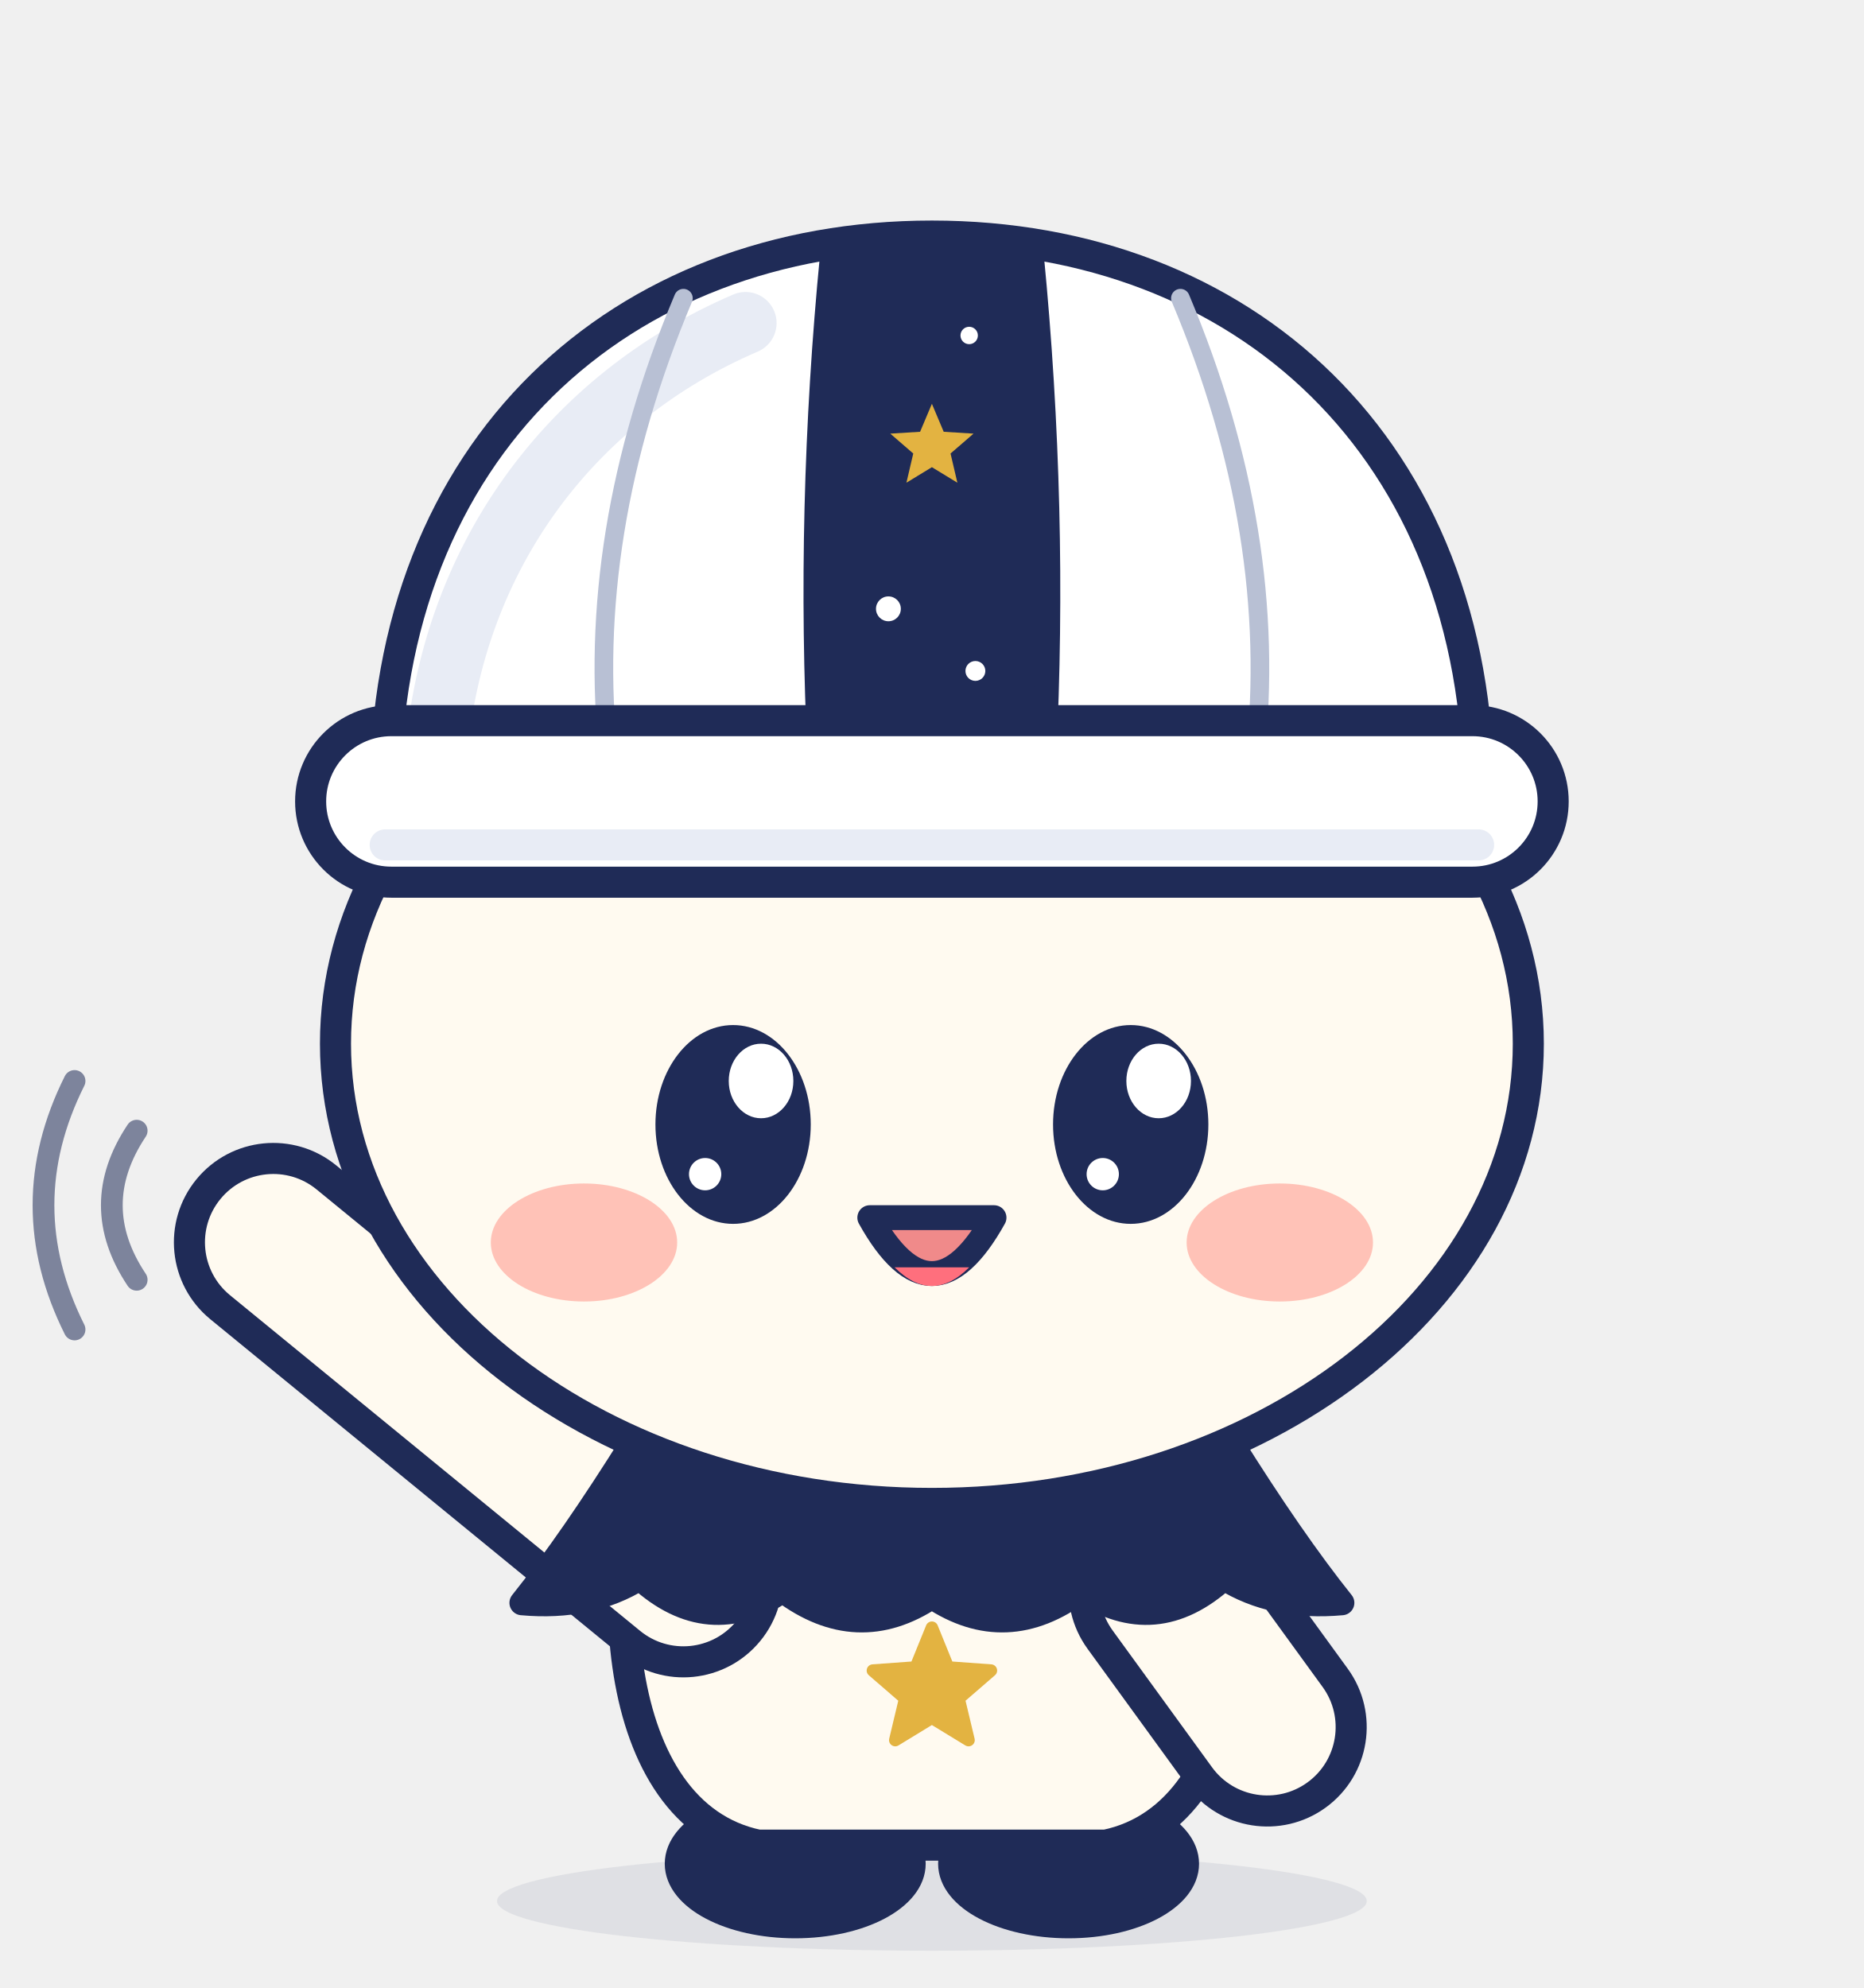
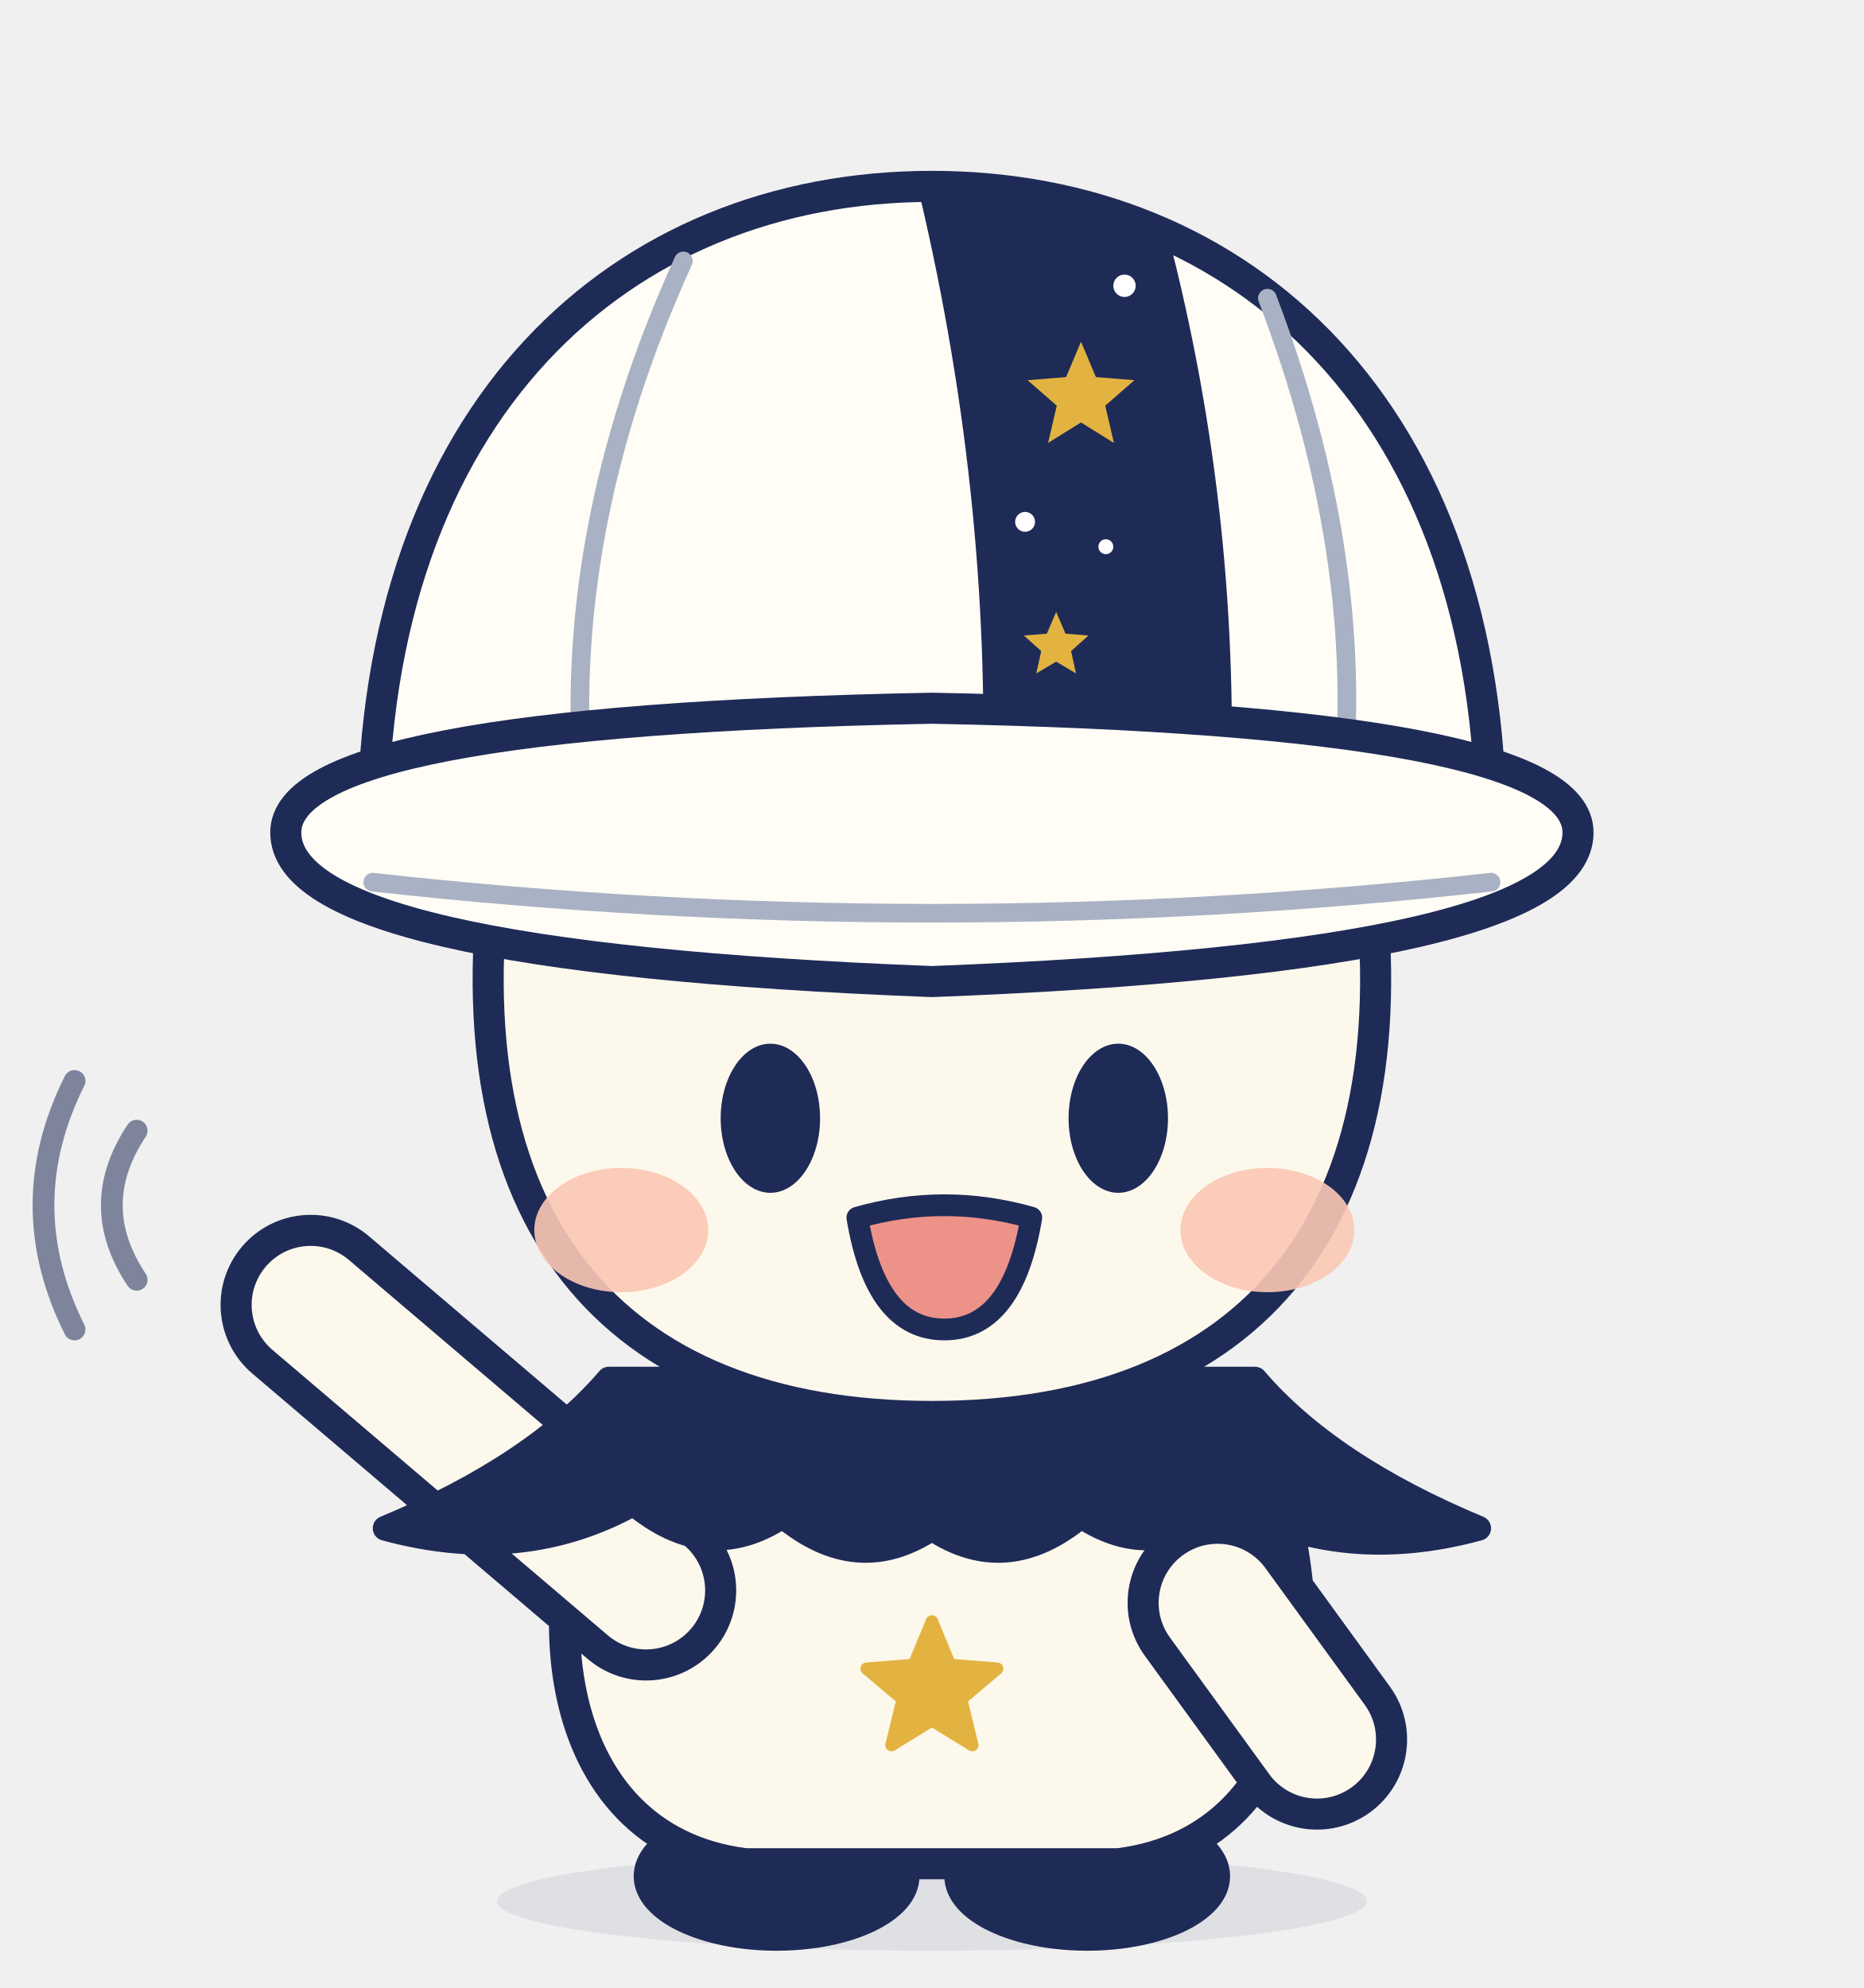
<svg xmlns="http://www.w3.org/2000/svg" viewBox="0 0 300 320" role="img">
  <ellipse cx="150" cy="306" rx="70" ry="8" fill="#1f2b57" opacity=".08" />
  <g fill="#1f2b57" stroke="#1f2b57" stroke-width="4" stroke-linejoin="round" stroke-linecap="round">
-     <ellipse cx="128" cy="300" rx="19" ry="10" />
-     <ellipse cx="172" cy="300" rx="19" ry="10" />
+     <ellipse cx="125" cy="302" rx="21" ry="10" />
+     <ellipse cx="175" cy="302" rx="21" ry="10" />
  </g>
-   <path d="M106 226 C96 252 98 292 122 297 L178 297 C202 292 204 252 194 226Z" fill="#fffaf0" stroke="#1f2b57" stroke-width="5" stroke-linejoin="round" stroke-linecap="round" />
-   <path d="M150.0 262.0 L152.6 268.4 L159.5 268.9 L154.3 273.4 L155.9 280.1 L150.0 276.5 L144.1 280.1 L145.7 273.4 L140.5 268.9 L147.4 268.4Z" fill="#e3b341" stroke="#e3b341" stroke-width="2" stroke-linejoin="round" />
-   <g transform="translate(188 256) rotate(54.0)">
-     <rect x="-13.5" y="-13.5" width="54.2" height="27" rx="13.5" fill="#fffaf0" stroke="#1f2b57" stroke-width="5" stroke-linejoin="round" stroke-linecap="round" />
+   <path d="M100 226 C84 256 88 296 120 300 L180 300 C212 296 216 256 200 226Z" fill="#fdf8ec" stroke="#1f2b57" stroke-width="5" stroke-linejoin="round" stroke-linecap="round" />
+   <path d="M150.0 261.0 L152.9 268.0 L160.5 268.6 L154.7 273.5 L156.5 280.9 L150.0 276.9 L143.5 280.9 L145.3 273.5 L139.5 268.6 L147.1 268.0Z" fill="#e3b341" stroke="#e3b341" stroke-width="2" stroke-linejoin="round" />
+   <g transform="translate(196 258) rotate(54.0)">
+     <rect x="-12" y="-12" width="51.2" height="24" rx="12" fill="#fdf8ec" stroke="#1f2b57" stroke-width="5" stroke-linejoin="round" stroke-linecap="round" />
  </g>
-   <g transform="translate(110 254) rotate(-140.7)">
-     <rect x="-13.5" y="-13.5" width="112.3" height="27" rx="13.5" fill="#fffaf0" stroke="#1f2b57" stroke-width="5" stroke-linejoin="round" stroke-linecap="round" />
+   <g transform="translate(104 256) rotate(-139.6)">
+     <rect x="-12" y="-12" width="94.9" height="24" rx="12" fill="#fdf8ec" stroke="#1f2b57" stroke-width="5" stroke-linejoin="round" stroke-linecap="round" />
  </g>
-   <path d="M102 232 Q92 248 84 258 Q95 259 103 254 Q114 264 126 256 Q138 265 150 257 Q162 265 174 256 Q186 264 197 254 Q205 259 216 258 Q208 248 198 232Z" fill="#1f2b57" stroke="#1f2b57" stroke-width="4" stroke-linejoin="round" stroke-linecap="round" />
-   <ellipse cx="150" cy="168" rx="96" ry="74" fill="#fffaf0" stroke="#1f2b57" stroke-width="5" stroke-linejoin="round" stroke-linecap="round" />
-   <path d="M62 128 C62 72 100 38 150 38 C200 38 238 72 238 128Z" fill="#ffffff" stroke="#1f2b57" stroke-width="5" stroke-linejoin="round" stroke-linecap="round" />
-   <path d="M70 124 C72 90 92 64 120 52" fill="none" stroke="#e8ecf5" stroke-width="10" stroke-linecap="round" />
-   <g fill="none" stroke="#b8c0d4" stroke-width="3" stroke-linecap="round">
-     <path d="M110 48 Q94 86 98 122" />
-     <path d="M190 48 Q206 86 202 122" />
+   <path d="M98 222 Q86 236 62 246 Q84 252 102 242 Q114 252 126 244 Q138 254 150 246 Q162 254 174 244 Q186 252 198 242 Q216 252 238 246 Q214 236 202 222Z" fill="#1f2b57" stroke="#1f2b57" stroke-width="4" stroke-linejoin="round" stroke-linecap="round" />
+   <path d="M80 138 C72 196 98 228 150 228 C202 228 228 196 220 138Z" fill="#fdf8ec" stroke="#1f2b57" stroke-width="5" stroke-linejoin="round" stroke-linecap="round" />
+   <path d="M60 134 C60 66 100 30 150 30 C200 30 240 66 240 134Z" fill="#fffdf6" stroke="#1f2b57" stroke-width="5" stroke-linejoin="round" stroke-linecap="round" />
+   <g fill="none" stroke="#a9b1c4" stroke-width="3" stroke-linecap="round">
+     <path d="M110 42 Q90 86 94 128" />
+     <path d="M204 48 Q220 90 216 128" />
  </g>
-   <path d="M134 41 Q130 82 132 122 L168 122 Q170 82 166 41 Q150 37 134 41Z" fill="#1f2b57" stroke="#1f2b57" stroke-width="4" stroke-linejoin="round" stroke-linecap="round" />
-   <path d="M150.0 65.0 L151.9 69.5 L156.7 69.8 L153.0 73.0 L154.1 77.7 L150.0 75.2 L145.9 77.7 L147.0 73.0 L143.3 69.8 L148.1 69.5Z" fill="#e3b341" />
-   <circle cx="143" cy="98" r="2" fill="#fff" />
-   <circle cx="157" cy="108" r="1.6" fill="#fff" />
-   <circle cx="156" cy="54" r="1.4" fill="#fff" />
-   <rect x="50" y="116" width="200" height="26" rx="13" fill="#ffffff" stroke="#1f2b57" stroke-width="5" stroke-linejoin="round" stroke-linecap="round" />
-   <path d="M62 136 H238" stroke="#e8ecf5" stroke-width="5" stroke-linecap="round" />
-   <ellipse cx="94" cy="200" rx="15" ry="9.5" fill="#ffb9ad" opacity=".85" />
-   <ellipse cx="206" cy="200" rx="15" ry="9.5" fill="#ffb9ad" opacity=".85" />
-   <ellipse cx="118" cy="181" rx="12.5" ry="16" fill="#1f2b57" />
-   <ellipse cx="122.5" cy="174" rx="5.2" ry="6" fill="#fff" />
-   <circle cx="113.5" cy="189" r="2.6" fill="#fff" />
-   <ellipse cx="182" cy="181" rx="12.5" ry="16" fill="#1f2b57" />
-   <ellipse cx="186.5" cy="174" rx="5.2" ry="6" fill="#fff" />
-   <circle cx="177.5" cy="189" r="2.6" fill="#fff" />
-   <path d="M140 196 Q150 214 160 196Z" fill="#f08a8a" stroke="#1f2b57" stroke-width="4" stroke-linejoin="round" stroke-linecap="round" />
-   <path d="M144 204 Q150 210 156 204" fill="#ff6f7d" />
+   <path d="M150 31 Q170 30 186 38 Q198 84 196 132 L160 132 Q162 82 150 31Z" fill="#1f2b57" stroke="#1f2b57" stroke-width="4" stroke-linejoin="round" stroke-linecap="round" />
+   <path d="M174.0 55.0 L176.4 60.7 L182.6 61.2 L177.9 65.3 L179.3 71.3 L174.0 68.0 L168.7 71.3 L170.1 65.3 L165.4 61.2 L171.6 60.7Z" fill="#e3b341" />
+   <path d="M170.0 98.5 L171.5 102.0 L175.2 102.3 L172.4 104.8 L173.2 108.4 L170.0 106.5 L166.8 108.4 L167.6 104.8 L164.8 102.3 L168.5 102.0Z" fill="#e3b341" />
+   <circle cx="181" cy="46" r="1.8" fill="#fff" />
+   <circle cx="165" cy="84" r="1.6" fill="#fff" />
+   <circle cx="184" cy="120" r="2" fill="#fff" />
+   <circle cx="178" cy="88" r="1.2" fill="#fff" />
+   <path d="M46 134 Q46 116 150 114 Q254 116 254 134 Q254 154 150 158 Q46 154 46 134Z" fill="#fffdf6" stroke="#1f2b57" stroke-width="5" stroke-linejoin="round" stroke-linecap="round" />
+   <path d="M60 142 Q150 152 240 142" fill="none" stroke="#a9b1c4" stroke-width="3" stroke-linecap="round" />
+   <ellipse cx="100" cy="198" rx="14" ry="10" fill="#fbc8b4" opacity=".9" />
+   <ellipse cx="204" cy="198" rx="14" ry="10" fill="#fbc8b4" opacity=".9" />
+   <ellipse cx="124" cy="180" rx="8" ry="12" fill="#1f2b57" />
+   <ellipse cx="180" cy="180" rx="8" ry="12" fill="#1f2b57" />
+   <path d="M138 196 Q152 192 166 196 Q163 214 152 214 Q141 214 138 196Z" fill="#ec9289" stroke="#1f2b57" stroke-width="3.5" stroke-linejoin="round" stroke-linecap="round" />
  <g fill="none" stroke="#1f2b57" stroke-width="3.5" stroke-linecap="round" opacity=".55">
    <path d="M22 182 q-8 12 0 24" />
    <path d="M12 174 q-10 20 0 40" />
  </g>
</svg>
